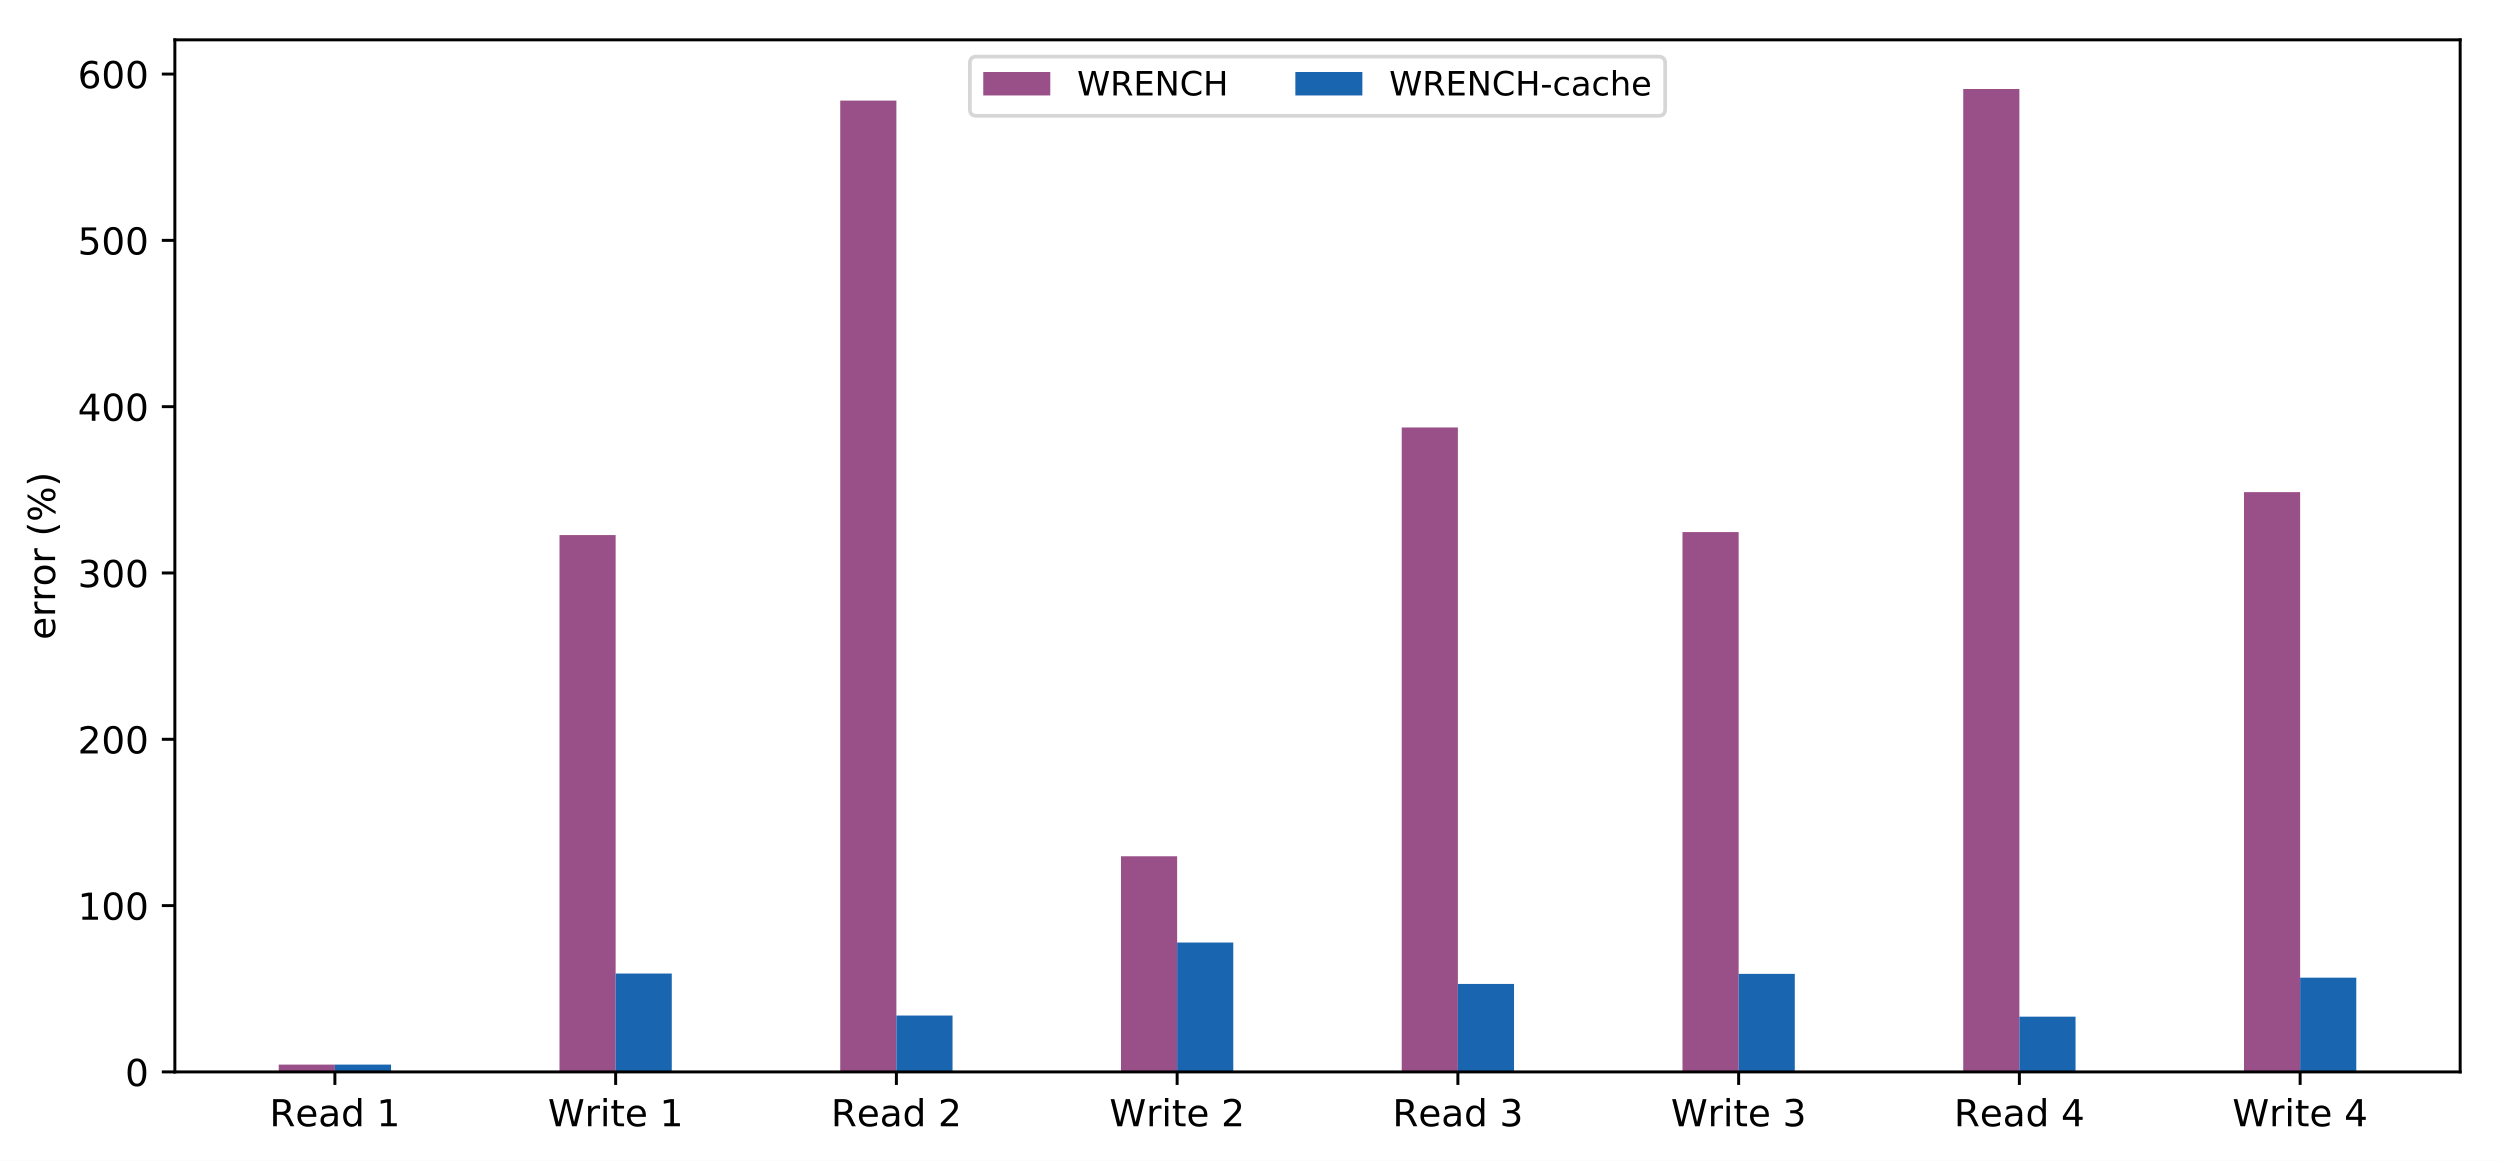
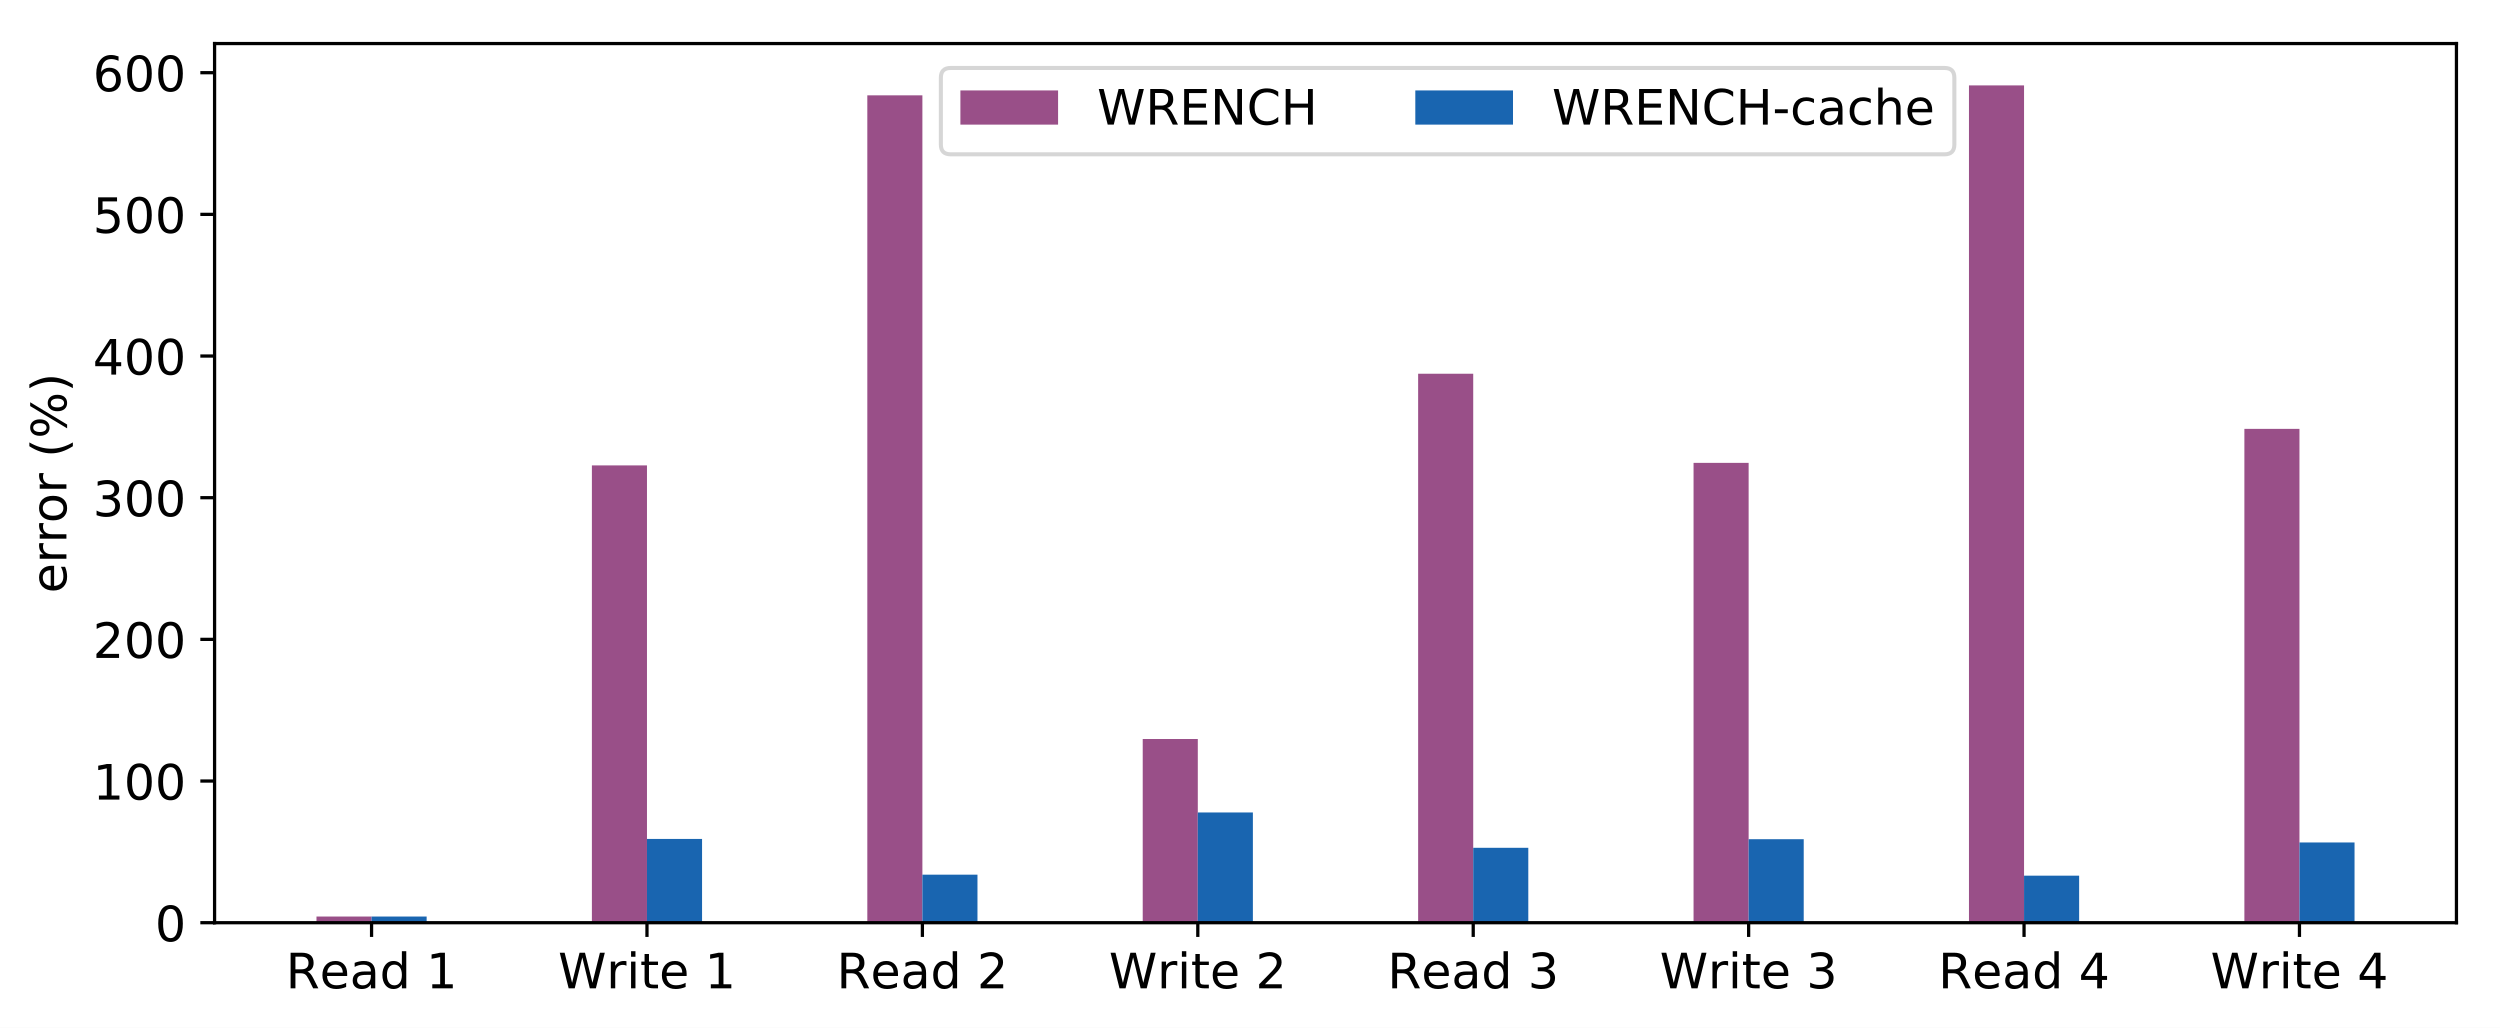
- <svg xmlns="http://www.w3.org/2000/svg" xmlns:xlink="http://www.w3.org/1999/xlink" height="311.778pt" version="1.1" viewBox="0 0 671.466 311.778" width="671.466pt">
+ <svg xmlns="http://www.w3.org/2000/svg" xmlns:xlink="http://www.w3.org/1999/xlink" height="252.514pt" version="1.1" viewBox="0 0 614.219 252.514" width="614.219pt">
  <defs>
    <style type="text/css">
*{stroke-linecap:butt;stroke-linejoin:round;}
  </style>
  </defs>
  <g id="figure_1">
    <g id="patch_1">
-       <path d="M 0 311.778  L 671.466 311.778  L 671.466 0  L 0 0  z " style="fill:#ffffff;" />
+       <path d="M 0 252.514  L 614.219 252.514  L 614.219 0  L 0 0  z " style="fill:#ffffff;" />
    </g>
    <g id="axes_1">
      <g id="patch_2">
-         <path d="M 46.966 287.9  L 660.766 287.9  L 660.766 10.7  L 46.966 10.7  z " style="fill:#ffffff;" />
+         <path d="M 52.719 226.7  L 603.519 226.7  L 603.519 10.7  L 52.719 10.7  z " style="fill:#ffffff;" />
      </g>
      <g id="patch_3">
-         <path clip-path="url(#p1fbcb87845)" d="M 74.866 287.9  L 89.947 287.9  L 89.947 285.944  L 74.866 285.944  z " style="fill:#994f88;" />
+         <path clip-path="url(#pc943f8a62c)" d="M 77.755 226.7  L 91.288 226.7  L 91.288 225.176  L 77.755 225.176  z " style="fill:#994f88;" />
      </g>
      <g id="patch_4">
-         <path clip-path="url(#p1fbcb87845)" d="M 150.271 287.9  L 165.352 287.9  L 165.352 143.708  L 150.271 143.708  z " style="fill:#994f88;" />
+         <path clip-path="url(#pc943f8a62c)" d="M 145.421 226.7  L 158.954 226.7  L 158.954 114.342  L 145.421 114.342  z " style="fill:#994f88;" />
      </g>
      <g id="patch_5">
-         <path clip-path="url(#p1fbcb87845)" d="M 225.676 287.9  L 240.758 287.9  L 240.758 27.029  L 225.676 27.029  z " style="fill:#994f88;" />
+         <path clip-path="url(#pc943f8a62c)" d="M 213.087 226.7  L 226.62 226.7  L 226.62 23.424  L 213.087 23.424  z " style="fill:#994f88;" />
      </g>
      <g id="patch_6">
-         <path clip-path="url(#p1fbcb87845)" d="M 301.082 287.9  L 316.163 287.9  L 316.163 229.981  L 301.082 229.981  z " style="fill:#994f88;" />
+         <path clip-path="url(#pc943f8a62c)" d="M 280.753 226.7  L 294.286 226.7  L 294.286 181.568  L 280.753 181.568  z " style="fill:#994f88;" />
      </g>
      <g id="patch_7">
-         <path clip-path="url(#p1fbcb87845)" d="M 376.487 287.9  L 391.568 287.9  L 391.568 114.814  L 376.487 114.814  z " style="fill:#994f88;" />
+         <path clip-path="url(#pc943f8a62c)" d="M 348.419 226.7  L 361.952 226.7  L 361.952 91.828  L 348.419 91.828  z " style="fill:#994f88;" />
      </g>
      <g id="patch_8">
-         <path clip-path="url(#p1fbcb87845)" d="M 451.893 287.9  L 466.974 287.9  L 466.974 142.902  L 451.893 142.902  z " style="fill:#994f88;" />
+         <path clip-path="url(#pc943f8a62c)" d="M 416.084 226.7  L 429.618 226.7  L 429.618 113.715  L 416.084 113.715  z " style="fill:#994f88;" />
      </g>
      <g id="patch_9">
-         <path clip-path="url(#p1fbcb87845)" d="M 527.298 287.9  L 542.379 287.9  L 542.379 23.9  L 527.298 23.9  z " style="fill:#994f88;" />
+         <path clip-path="url(#pc943f8a62c)" d="M 483.75 226.7  L 497.283 226.7  L 497.283 20.986  L 483.75 20.986  z " style="fill:#994f88;" />
      </g>
      <g id="patch_10">
-         <path clip-path="url(#p1fbcb87845)" d="M 602.703 287.9  L 617.785 287.9  L 617.785 132.181  L 602.703 132.181  z " style="fill:#994f88;" />
+         <path clip-path="url(#pc943f8a62c)" d="M 551.416 226.7  L 564.949 226.7  L 564.949 105.36  L 551.416 105.36  z " style="fill:#994f88;" />
      </g>
      <g id="patch_11">
-         <path clip-path="url(#p1fbcb87845)" d="M 89.947 287.9  L 105.028 287.9  L 105.028 285.944  L 89.947 285.944  z " style="fill:#1965b0;" />
+         <path clip-path="url(#pc943f8a62c)" d="M 91.288 226.7  L 104.821 226.7  L 104.821 225.176  L 91.288 225.176  z " style="fill:#1965b0;" />
      </g>
      <g id="patch_12">
-         <path clip-path="url(#p1fbcb87845)" d="M 165.352 287.9  L 180.433 287.9  L 180.433 261.482  L 165.352 261.482  z " style="fill:#1965b0;" />
+         <path clip-path="url(#pc943f8a62c)" d="M 158.954 226.7  L 172.487 226.7  L 172.487 206.115  L 158.954 206.115  z " style="fill:#1965b0;" />
      </g>
      <g id="patch_13">
-         <path clip-path="url(#p1fbcb87845)" d="M 240.758 287.9  L 255.839 287.9  L 255.839 272.757  L 240.758 272.757  z " style="fill:#1965b0;" />
+         <path clip-path="url(#pc943f8a62c)" d="M 226.62 226.7  L 240.153 226.7  L 240.153 214.9  L 226.62 214.9  z " style="fill:#1965b0;" />
      </g>
      <g id="patch_14">
-         <path clip-path="url(#p1fbcb87845)" d="M 316.163 287.9  L 331.244 287.9  L 331.244 253.145  L 316.163 253.145  z " style="fill:#1965b0;" />
+         <path clip-path="url(#pc943f8a62c)" d="M 294.286 226.7  L 307.819 226.7  L 307.819 199.618  L 294.286 199.618  z " style="fill:#1965b0;" />
      </g>
      <g id="patch_15">
-         <path clip-path="url(#p1fbcb87845)" d="M 391.568 287.9  L 406.649 287.9  L 406.649 264.274  L 391.568 264.274  z " style="fill:#1965b0;" />
+         <path clip-path="url(#pc943f8a62c)" d="M 361.952 226.7  L 375.485 226.7  L 375.485 208.29  L 361.952 208.29  z " style="fill:#1965b0;" />
      </g>
      <g id="patch_16">
-         <path clip-path="url(#p1fbcb87845)" d="M 466.974 287.9  L 482.055 287.9  L 482.055 261.56  L 466.974 261.56  z " style="fill:#1965b0;" />
+         <path clip-path="url(#pc943f8a62c)" d="M 429.618 226.7  L 443.151 226.7  L 443.151 206.175  L 429.618 206.175  z " style="fill:#1965b0;" />
      </g>
      <g id="patch_17">
-         <path clip-path="url(#p1fbcb87845)" d="M 542.379 287.9  L 557.46 287.9  L 557.46 273.06  L 542.379 273.06  z " style="fill:#1965b0;" />
+         <path clip-path="url(#pc943f8a62c)" d="M 497.283 226.7  L 510.817 226.7  L 510.817 215.136  L 497.283 215.136  z " style="fill:#1965b0;" />
      </g>
      <g id="patch_18">
-         <path clip-path="url(#p1fbcb87845)" d="M 617.785 287.9  L 632.866 287.9  L 632.866 262.596  L 617.785 262.596  z " style="fill:#1965b0;" />
+         <path clip-path="url(#pc943f8a62c)" d="M 564.949 226.7  L 578.482 226.7  L 578.482 206.983  L 564.949 206.983  z " style="fill:#1965b0;" />
      </g>
      <g id="matplotlib.axis_1">
        <g id="xtick_1">
          <g id="line2d_1">
            <defs>
-               <path d="M 0 0  L 0 3.5  " id="m8507288b8e" style="stroke:#000000;stroke-width:0.8;" />
-             </defs>
-             <g>
-               <use style="stroke:#000000;stroke-width:0.8;" x="89.947" xlink:href="#m8507288b8e" y="287.9" />
+               <path d="M 0 0  L 0 3.5  " id="m9ae3f875f6" style="stroke:#000000;stroke-width:0.8;" />
+             </defs>
+             <g>
+               <use style="stroke:#000000;stroke-width:0.8;" x="91.288" xlink:href="#m9ae3f875f6" y="226.7" />
            </g>
          </g>
          <g id="text_1">
            <defs>
              <path d="M 44.391 34.188  Q 47.562 33.109 50.562 29.594  Q 53.562 26.078 56.594 19.922  L 66.609 0  L 56 0  L 46.688 18.703  Q 43.062 26.031 39.672 28.422  Q 36.281 30.812 30.422 30.812  L 19.672 30.812  L 19.672 0  L 9.812 0  L 9.812 72.906  L 32.078 72.906  Q 44.578 72.906 50.734 67.672  Q 56.891 62.453 56.891 51.906  Q 56.891 45.016 53.688 40.469  Q 50.484 35.938 44.391 34.188  z M 19.672 64.797  L 19.672 38.922  L 32.078 38.922  Q 39.203 38.922 42.844 42.219  Q 46.484 45.516 46.484 51.906  Q 46.484 58.297 42.844 61.547  Q 39.203 64.797 32.078 64.797  z " id="DejaVuSans-82" />
              <path d="M 56.203 29.594  L 56.203 25.203  L 14.891 25.203  Q 15.484 15.922 20.484 11.062  Q 25.484 6.203 34.422 6.203  Q 39.594 6.203 44.453 7.469  Q 49.312 8.734 54.109 11.281  L 54.109 2.781  Q 49.266 0.734 44.188 -0.344  Q 39.109 -1.422 33.891 -1.422  Q 20.797 -1.422 13.156 6.188  Q 5.516 13.812 5.516 26.812  Q 5.516 40.234 12.766 48.109  Q 20.016 56 32.328 56  Q 43.359 56 49.781 48.891  Q 56.203 41.797 56.203 29.594  z M 47.219 32.234  Q 47.125 39.594 43.094 43.984  Q 39.062 48.391 32.422 48.391  Q 24.906 48.391 20.391 44.141  Q 15.875 39.891 15.188 32.172  z " id="DejaVuSans-101" />
              <path d="M 34.281 27.484  Q 23.391 27.484 19.188 25  Q 14.984 22.516 14.984 16.5  Q 14.984 11.719 18.141 8.906  Q 21.297 6.109 26.703 6.109  Q 34.188 6.109 38.703 11.406  Q 43.219 16.703 43.219 25.484  L 43.219 27.484  z M 52.203 31.203  L 52.203 0  L 43.219 0  L 43.219 8.297  Q 40.141 3.328 35.547 0.953  Q 30.953 -1.422 24.312 -1.422  Q 15.922 -1.422 10.953 3.297  Q 6 8.016 6 15.922  Q 6 25.141 12.172 29.828  Q 18.359 34.516 30.609 34.516  L 43.219 34.516  L 43.219 35.406  Q 43.219 41.609 39.141 45  Q 35.062 48.391 27.688 48.391  Q 23 48.391 18.547 47.266  Q 14.109 46.141 10.016 43.891  L 10.016 52.203  Q 14.938 54.109 19.578 55.047  Q 24.219 56 28.609 56  Q 40.484 56 46.344 49.844  Q 52.203 43.703 52.203 31.203  z " id="DejaVuSans-97" />
              <path d="M 45.406 46.391  L 45.406 75.984  L 54.391 75.984  L 54.391 0  L 45.406 0  L 45.406 8.203  Q 42.578 3.328 38.25 0.953  Q 33.938 -1.422 27.875 -1.422  Q 17.969 -1.422 11.734 6.484  Q 5.516 14.406 5.516 27.297  Q 5.516 40.188 11.734 48.094  Q 17.969 56 27.875 56  Q 33.938 56 38.25 53.625  Q 42.578 51.266 45.406 46.391  z M 14.797 27.297  Q 14.797 17.391 18.875 11.75  Q 22.953 6.109 30.078 6.109  Q 37.203 6.109 41.297 11.75  Q 45.406 17.391 45.406 27.297  Q 45.406 37.203 41.297 42.844  Q 37.203 48.484 30.078 48.484  Q 22.953 48.484 18.875 42.844  Q 14.797 37.203 14.797 27.297  z " id="DejaVuSans-100" />
              <path id="DejaVuSans-32" />
              <path d="M 12.406 8.297  L 28.516 8.297  L 28.516 63.922  L 10.984 60.406  L 10.984 69.391  L 28.422 72.906  L 38.281 72.906  L 38.281 8.297  L 54.391 8.297  L 54.391 0  L 12.406 0  z " id="DejaVuSans-49" />
            </defs>
-             <g transform="translate(72.39046 302.4984)scale(0.1 -0.1)">
+             <g transform="translate(70.22078 242.8181)scale(0.12 -0.12)">
              <use xlink:href="#DejaVuSans-82" />
              <use x="69.42" xlink:href="#DejaVuSans-101" />
              <use x="130.943" xlink:href="#DejaVuSans-97" />
              <use x="192.223" xlink:href="#DejaVuSans-100" />
              <use x="255.699" xlink:href="#DejaVuSans-32" />
              <use x="287.486" xlink:href="#DejaVuSans-49" />
            </g>
          </g>
        </g>
        <g id="xtick_2">
          <g id="line2d_2">
            <g>
-               <use style="stroke:#000000;stroke-width:0.8;" x="165.352" xlink:href="#m8507288b8e" y="287.9" />
+               <use style="stroke:#000000;stroke-width:0.8;" x="158.954" xlink:href="#m9ae3f875f6" y="226.7" />
            </g>
          </g>
          <g id="text_2">
            <defs>
              <path d="M 3.328 72.906  L 13.281 72.906  L 28.609 11.281  L 43.891 72.906  L 54.984 72.906  L 70.312 11.281  L 85.594 72.906  L 95.609 72.906  L 77.297 0  L 64.891 0  L 49.516 63.281  L 33.984 0  L 21.578 0  z " id="DejaVuSans-87" />
              <path d="M 41.109 46.297  Q 39.594 47.172 37.812 47.578  Q 36.031 48 33.891 48  Q 26.266 48 22.188 43.047  Q 18.109 38.094 18.109 28.812  L 18.109 0  L 9.078 0  L 9.078 54.688  L 18.109 54.688  L 18.109 46.188  Q 20.953 51.172 25.484 53.578  Q 30.031 56 36.531 56  Q 37.453 56 38.578 55.875  Q 39.703 55.766 41.062 55.516  z " id="DejaVuSans-114" />
              <path d="M 9.422 54.688  L 18.406 54.688  L 18.406 0  L 9.422 0  z M 9.422 75.984  L 18.406 75.984  L 18.406 64.594  L 9.422 64.594  z " id="DejaVuSans-105" />
              <path d="M 18.312 70.219  L 18.312 54.688  L 36.812 54.688  L 36.812 47.703  L 18.312 47.703  L 18.312 18.016  Q 18.312 11.328 20.141 9.422  Q 21.969 7.516 27.594 7.516  L 36.812 7.516  L 36.812 0  L 27.594 0  Q 17.188 0 13.234 3.875  Q 9.281 7.766 9.281 18.016  L 9.281 47.703  L 2.688 47.703  L 2.688 54.688  L 9.281 54.688  L 9.281 70.219  z " id="DejaVuSans-116" />
            </defs>
-             <g transform="translate(147.1599 302.4984)scale(0.1 -0.1)">
+             <g transform="translate(137.1235 242.8181)scale(0.12 -0.12)">
              <use xlink:href="#DejaVuSans-87" />
              <use x="98.814" xlink:href="#DejaVuSans-114" />
              <use x="139.928" xlink:href="#DejaVuSans-105" />
              <use x="167.711" xlink:href="#DejaVuSans-116" />
              <use x="206.92" xlink:href="#DejaVuSans-101" />
              <use x="268.443" xlink:href="#DejaVuSans-32" />
              <use x="300.23" xlink:href="#DejaVuSans-49" />
            </g>
          </g>
        </g>
        <g id="xtick_3">
          <g id="line2d_3">
            <g>
-               <use style="stroke:#000000;stroke-width:0.8;" x="240.758" xlink:href="#m8507288b8e" y="287.9" />
+               <use style="stroke:#000000;stroke-width:0.8;" x="226.62" xlink:href="#m9ae3f875f6" y="226.7" />
            </g>
          </g>
          <g id="text_3">
            <defs>
              <path d="M 19.188 8.297  L 53.609 8.297  L 53.609 0  L 7.328 0  L 7.328 8.297  Q 12.938 14.109 22.625 23.891  Q 32.328 33.688 34.812 36.531  Q 39.547 41.844 41.422 45.531  Q 43.312 49.219 43.312 52.781  Q 43.312 58.594 39.234 62.25  Q 35.156 65.922 28.609 65.922  Q 23.969 65.922 18.812 64.312  Q 13.672 62.703 7.812 59.422  L 7.812 69.391  Q 13.766 71.781 18.938 73  Q 24.125 74.219 28.422 74.219  Q 39.75 74.219 46.484 68.547  Q 53.219 62.891 53.219 53.422  Q 53.219 48.922 51.531 44.891  Q 49.859 40.875 45.406 35.406  Q 44.188 33.984 37.641 27.219  Q 31.109 20.453 19.188 8.297  z " id="DejaVuSans-50" />
            </defs>
-             <g transform="translate(223.2013 302.4984)scale(0.1 -0.1)">
+             <g transform="translate(205.5525 242.8181)scale(0.12 -0.12)">
              <use xlink:href="#DejaVuSans-82" />
              <use x="69.42" xlink:href="#DejaVuSans-101" />
              <use x="130.943" xlink:href="#DejaVuSans-97" />
              <use x="192.223" xlink:href="#DejaVuSans-100" />
              <use x="255.699" xlink:href="#DejaVuSans-32" />
              <use x="287.486" xlink:href="#DejaVuSans-50" />
            </g>
          </g>
        </g>
        <g id="xtick_4">
          <g id="line2d_4">
            <g>
-               <use style="stroke:#000000;stroke-width:0.8;" x="316.163" xlink:href="#m8507288b8e" y="287.9" />
+               <use style="stroke:#000000;stroke-width:0.8;" x="294.286" xlink:href="#m9ae3f875f6" y="226.7" />
            </g>
          </g>
          <g id="text_4">
-             <g transform="translate(297.9707 302.4984)scale(0.1 -0.1)">
+             <g transform="translate(272.4552 242.8181)scale(0.12 -0.12)">
              <use xlink:href="#DejaVuSans-87" />
              <use x="98.814" xlink:href="#DejaVuSans-114" />
              <use x="139.928" xlink:href="#DejaVuSans-105" />
              <use x="167.711" xlink:href="#DejaVuSans-116" />
              <use x="206.92" xlink:href="#DejaVuSans-101" />
              <use x="268.443" xlink:href="#DejaVuSans-32" />
              <use x="300.23" xlink:href="#DejaVuSans-50" />
            </g>
          </g>
        </g>
        <g id="xtick_5">
          <g id="line2d_5">
            <g>
-               <use style="stroke:#000000;stroke-width:0.8;" x="391.568" xlink:href="#m8507288b8e" y="287.9" />
+               <use style="stroke:#000000;stroke-width:0.8;" x="361.952" xlink:href="#m9ae3f875f6" y="226.7" />
            </g>
          </g>
          <g id="text_5">
            <defs>
              <path d="M 40.578 39.312  Q 47.656 37.797 51.625 33  Q 55.609 28.219 55.609 21.188  Q 55.609 10.406 48.188 4.484  Q 40.766 -1.422 27.094 -1.422  Q 22.516 -1.422 17.656 -0.516  Q 12.797 0.391 7.625 2.203  L 7.625 11.719  Q 11.719 9.328 16.594 8.109  Q 21.484 6.891 26.812 6.891  Q 36.078 6.891 40.938 10.547  Q 45.797 14.203 45.797 21.188  Q 45.797 27.641 41.281 31.266  Q 36.766 34.906 28.719 34.906  L 20.219 34.906  L 20.219 43.016  L 29.109 43.016  Q 36.375 43.016 40.234 45.922  Q 44.094 48.828 44.094 54.297  Q 44.094 59.906 40.109 62.906  Q 36.141 65.922 28.719 65.922  Q 24.656 65.922 20.016 65.031  Q 15.375 64.156 9.812 62.312  L 9.812 71.094  Q 15.438 72.656 20.344 73.438  Q 25.25 74.219 29.594 74.219  Q 40.828 74.219 47.359 69.109  Q 53.906 64.016 53.906 55.328  Q 53.906 49.266 50.438 45.094  Q 46.969 40.922 40.578 39.312  z " id="DejaVuSans-51" />
            </defs>
-             <g transform="translate(374.0121 302.4984)scale(0.1 -0.1)">
+             <g transform="translate(340.8842 242.8181)scale(0.12 -0.12)">
              <use xlink:href="#DejaVuSans-82" />
              <use x="69.42" xlink:href="#DejaVuSans-101" />
              <use x="130.943" xlink:href="#DejaVuSans-97" />
              <use x="192.223" xlink:href="#DejaVuSans-100" />
              <use x="255.699" xlink:href="#DejaVuSans-32" />
              <use x="287.486" xlink:href="#DejaVuSans-51" />
            </g>
          </g>
        </g>
        <g id="xtick_6">
          <g id="line2d_6">
            <g>
-               <use style="stroke:#000000;stroke-width:0.8;" x="466.974" xlink:href="#m8507288b8e" y="287.9" />
+               <use style="stroke:#000000;stroke-width:0.8;" x="429.618" xlink:href="#m9ae3f875f6" y="226.7" />
            </g>
          </g>
          <g id="text_6">
-             <g transform="translate(448.7815 302.4984)scale(0.1 -0.1)">
+             <g transform="translate(407.7869 242.8181)scale(0.12 -0.12)">
              <use xlink:href="#DejaVuSans-87" />
              <use x="98.814" xlink:href="#DejaVuSans-114" />
              <use x="139.928" xlink:href="#DejaVuSans-105" />
              <use x="167.711" xlink:href="#DejaVuSans-116" />
              <use x="206.92" xlink:href="#DejaVuSans-101" />
              <use x="268.443" xlink:href="#DejaVuSans-32" />
              <use x="300.23" xlink:href="#DejaVuSans-51" />
            </g>
          </g>
        </g>
        <g id="xtick_7">
          <g id="line2d_7">
            <g>
-               <use style="stroke:#000000;stroke-width:0.8;" x="542.379" xlink:href="#m8507288b8e" y="287.9" />
+               <use style="stroke:#000000;stroke-width:0.8;" x="497.283" xlink:href="#m9ae3f875f6" y="226.7" />
            </g>
          </g>
          <g id="text_7">
            <defs>
              <path d="M 37.797 64.312  L 12.891 25.391  L 37.797 25.391  z M 35.203 72.906  L 47.609 72.906  L 47.609 25.391  L 58.016 25.391  L 58.016 17.188  L 47.609 17.188  L 47.609 0  L 37.797 0  L 37.797 17.188  L 4.891 17.188  L 4.891 26.703  z " id="DejaVuSans-52" />
            </defs>
-             <g transform="translate(524.8229 302.4984)scale(0.1 -0.1)">
+             <g transform="translate(476.2159 242.8181)scale(0.12 -0.12)">
              <use xlink:href="#DejaVuSans-82" />
              <use x="69.42" xlink:href="#DejaVuSans-101" />
              <use x="130.943" xlink:href="#DejaVuSans-97" />
              <use x="192.223" xlink:href="#DejaVuSans-100" />
              <use x="255.699" xlink:href="#DejaVuSans-32" />
              <use x="287.486" xlink:href="#DejaVuSans-52" />
            </g>
          </g>
        </g>
        <g id="xtick_8">
          <g id="line2d_8">
            <g>
-               <use style="stroke:#000000;stroke-width:0.8;" x="617.785" xlink:href="#m8507288b8e" y="287.9" />
+               <use style="stroke:#000000;stroke-width:0.8;" x="564.949" xlink:href="#m9ae3f875f6" y="226.7" />
            </g>
          </g>
          <g id="text_8">
-             <g transform="translate(599.5924 302.4984)scale(0.1 -0.1)">
+             <g transform="translate(543.1186 242.8181)scale(0.12 -0.12)">
              <use xlink:href="#DejaVuSans-87" />
              <use x="98.814" xlink:href="#DejaVuSans-114" />
              <use x="139.928" xlink:href="#DejaVuSans-105" />
              <use x="167.711" xlink:href="#DejaVuSans-116" />
              <use x="206.92" xlink:href="#DejaVuSans-101" />
              <use x="268.443" xlink:href="#DejaVuSans-32" />
              <use x="300.23" xlink:href="#DejaVuSans-52" />
            </g>
          </g>
        </g>
      </g>
      <g id="matplotlib.axis_2">
        <g id="ytick_1">
          <g id="line2d_9">
            <defs>
-               <path d="M 0 0  L -3.5 0  " id="m05fcd6bb6a" style="stroke:#000000;stroke-width:0.8;" />
-             </defs>
-             <g>
-               <use style="stroke:#000000;stroke-width:0.8;" x="46.966" xlink:href="#m05fcd6bb6a" y="287.9" />
+               <path d="M 0 0  L -3.5 0  " id="mcfea92b907" style="stroke:#000000;stroke-width:0.8;" />
+             </defs>
+             <g>
+               <use style="stroke:#000000;stroke-width:0.8;" x="52.719" xlink:href="#mcfea92b907" y="226.7" />
            </g>
          </g>
          <g id="text_9">
            <defs>
              <path d="M 31.781 66.406  Q 24.172 66.406 20.328 58.906  Q 16.5 51.422 16.5 36.375  Q 16.5 21.391 20.328 13.891  Q 24.172 6.391 31.781 6.391  Q 39.453 6.391 43.281 13.891  Q 47.125 21.391 47.125 36.375  Q 47.125 51.422 43.281 58.906  Q 39.453 66.406 31.781 66.406  z M 31.781 74.219  Q 44.047 74.219 50.516 64.516  Q 56.984 54.828 56.984 36.375  Q 56.984 17.969 50.516 8.266  Q 44.047 -1.422 31.781 -1.422  Q 19.531 -1.422 13.062 8.266  Q 6.594 17.969 6.594 36.375  Q 6.594 54.828 13.062 64.516  Q 19.531 74.219 31.781 74.219  z " id="DejaVuSans-48" />
            </defs>
-             <g transform="translate(33.60312 291.6992)scale(0.1 -0.1)">
+             <g transform="translate(38.08375 231.2591)scale(0.12 -0.12)">
              <use xlink:href="#DejaVuSans-48" />
            </g>
          </g>
        </g>
        <g id="ytick_2">
          <g id="line2d_10">
            <g>
-               <use style="stroke:#000000;stroke-width:0.8;" x="46.966" xlink:href="#m05fcd6bb6a" y="243.232" />
+               <use style="stroke:#000000;stroke-width:0.8;" x="52.719" xlink:href="#mcfea92b907" y="191.894" />
            </g>
          </g>
          <g id="text_10">
-             <g transform="translate(20.87813 247.0311)scale(0.1 -0.1)">
+             <g transform="translate(22.81375 196.4527)scale(0.12 -0.12)">
              <use xlink:href="#DejaVuSans-49" />
              <use x="63.623" xlink:href="#DejaVuSans-48" />
              <use x="127.246" xlink:href="#DejaVuSans-48" />
            </g>
          </g>
        </g>
        <g id="ytick_3">
          <g id="line2d_11">
            <g>
-               <use style="stroke:#000000;stroke-width:0.8;" x="46.966" xlink:href="#m05fcd6bb6a" y="198.564" />
+               <use style="stroke:#000000;stroke-width:0.8;" x="52.719" xlink:href="#mcfea92b907" y="157.087" />
            </g>
          </g>
          <g id="text_11">
-             <g transform="translate(20.87813 202.3629)scale(0.1 -0.1)">
+             <g transform="translate(22.81375 161.6464)scale(0.12 -0.12)">
              <use xlink:href="#DejaVuSans-50" />
              <use x="63.623" xlink:href="#DejaVuSans-48" />
              <use x="127.246" xlink:href="#DejaVuSans-48" />
            </g>
          </g>
        </g>
        <g id="ytick_4">
          <g id="line2d_12">
            <g>
-               <use style="stroke:#000000;stroke-width:0.8;" x="46.966" xlink:href="#m05fcd6bb6a" y="153.896" />
+               <use style="stroke:#000000;stroke-width:0.8;" x="52.719" xlink:href="#mcfea92b907" y="122.281" />
            </g>
          </g>
          <g id="text_12">
-             <g transform="translate(20.87813 157.6948)scale(0.1 -0.1)">
+             <g transform="translate(22.81375 126.84)scale(0.12 -0.12)">
              <use xlink:href="#DejaVuSans-51" />
              <use x="63.623" xlink:href="#DejaVuSans-48" />
              <use x="127.246" xlink:href="#DejaVuSans-48" />
            </g>
          </g>
        </g>
        <g id="ytick_5">
          <g id="line2d_13">
            <g>
-               <use style="stroke:#000000;stroke-width:0.8;" x="46.966" xlink:href="#m05fcd6bb6a" y="109.227" />
+               <use style="stroke:#000000;stroke-width:0.8;" x="52.719" xlink:href="#mcfea92b907" y="87.475" />
            </g>
          </g>
          <g id="text_13">
-             <g transform="translate(20.87813 113.0266)scale(0.1 -0.1)">
+             <g transform="translate(22.81375 92.03364)scale(0.12 -0.12)">
              <use xlink:href="#DejaVuSans-52" />
              <use x="63.623" xlink:href="#DejaVuSans-48" />
              <use x="127.246" xlink:href="#DejaVuSans-48" />
            </g>
          </g>
        </g>
        <g id="ytick_6">
          <g id="line2d_14">
            <g>
-               <use style="stroke:#000000;stroke-width:0.8;" x="46.966" xlink:href="#m05fcd6bb6a" y="64.559" />
+               <use style="stroke:#000000;stroke-width:0.8;" x="52.719" xlink:href="#mcfea92b907" y="52.668" />
            </g>
          </g>
          <g id="text_14">
            <defs>
              <path d="M 10.797 72.906  L 49.516 72.906  L 49.516 64.594  L 19.828 64.594  L 19.828 46.734  Q 21.969 47.469 24.109 47.828  Q 26.266 48.188 28.422 48.188  Q 40.625 48.188 47.75 41.5  Q 54.891 34.812 54.891 23.391  Q 54.891 11.625 47.562 5.094  Q 40.234 -1.422 26.906 -1.422  Q 22.312 -1.422 17.547 -0.641  Q 12.797 0.141 7.719 1.703  L 7.719 11.625  Q 12.109 9.234 16.797 8.062  Q 21.484 6.891 26.703 6.891  Q 35.156 6.891 40.078 11.328  Q 45.016 15.766 45.016 23.391  Q 45.016 31 40.078 35.438  Q 35.156 39.891 26.703 39.891  Q 22.75 39.891 18.812 39.016  Q 14.891 38.141 10.797 36.281  z " id="DejaVuSans-53" />
            </defs>
-             <g transform="translate(20.87813 68.35844)scale(0.1 -0.1)">
+             <g transform="translate(22.81375 57.22729)scale(0.12 -0.12)">
              <use xlink:href="#DejaVuSans-53" />
              <use x="63.623" xlink:href="#DejaVuSans-48" />
              <use x="127.246" xlink:href="#DejaVuSans-48" />
            </g>
          </g>
        </g>
        <g id="ytick_7">
          <g id="line2d_15">
            <g>
-               <use style="stroke:#000000;stroke-width:0.8;" x="46.966" xlink:href="#m05fcd6bb6a" y="19.891" />
+               <use style="stroke:#000000;stroke-width:0.8;" x="52.719" xlink:href="#mcfea92b907" y="17.862" />
            </g>
          </g>
          <g id="text_15">
            <defs>
              <path d="M 33.016 40.375  Q 26.375 40.375 22.484 35.828  Q 18.609 31.297 18.609 23.391  Q 18.609 15.531 22.484 10.953  Q 26.375 6.391 33.016 6.391  Q 39.656 6.391 43.531 10.953  Q 47.406 15.531 47.406 23.391  Q 47.406 31.297 43.531 35.828  Q 39.656 40.375 33.016 40.375  z M 52.594 71.297  L 52.594 62.312  Q 48.875 64.062 45.094 64.984  Q 41.312 65.922 37.594 65.922  Q 27.828 65.922 22.672 59.328  Q 17.531 52.734 16.797 39.406  Q 19.672 43.656 24.016 45.922  Q 28.375 48.188 33.594 48.188  Q 44.578 48.188 50.953 41.516  Q 57.328 34.859 57.328 23.391  Q 57.328 12.156 50.688 5.359  Q 44.047 -1.422 33.016 -1.422  Q 20.359 -1.422 13.672 8.266  Q 6.984 17.969 6.984 36.375  Q 6.984 53.656 15.188 63.938  Q 23.391 74.219 37.203 74.219  Q 40.922 74.219 44.703 73.484  Q 48.484 72.75 52.594 71.297  z " id="DejaVuSans-54" />
            </defs>
-             <g transform="translate(20.87813 23.69028)scale(0.1 -0.1)">
+             <g transform="translate(22.81375 22.42093)scale(0.12 -0.12)">
              <use xlink:href="#DejaVuSans-54" />
              <use x="63.623" xlink:href="#DejaVuSans-48" />
              <use x="127.246" xlink:href="#DejaVuSans-48" />
            </g>
          </g>
        </g>
        <g id="text_16">
          <defs>
            <path d="M 30.609 48.391  Q 23.391 48.391 19.188 42.75  Q 14.984 37.109 14.984 27.297  Q 14.984 17.484 19.156 11.844  Q 23.344 6.203 30.609 6.203  Q 37.797 6.203 41.984 11.859  Q 46.188 17.531 46.188 27.297  Q 46.188 37.016 41.984 42.703  Q 37.797 48.391 30.609 48.391  z M 30.609 56  Q 42.328 56 49.016 48.375  Q 55.719 40.766 55.719 27.297  Q 55.719 13.875 49.016 6.219  Q 42.328 -1.422 30.609 -1.422  Q 18.844 -1.422 12.172 6.219  Q 5.516 13.875 5.516 27.297  Q 5.516 40.766 12.172 48.375  Q 18.844 56 30.609 56  z " id="DejaVuSans-111" />
            <path d="M 31 75.875  Q 24.469 64.656 21.281 53.656  Q 18.109 42.672 18.109 31.391  Q 18.109 20.125 21.312 9.062  Q 24.516 -2 31 -13.188  L 23.188 -13.188  Q 15.875 -1.703 12.234 9.375  Q 8.594 20.453 8.594 31.391  Q 8.594 42.281 12.203 53.312  Q 15.828 64.359 23.188 75.875  z " id="DejaVuSans-40" />
            <path d="M 72.703 32.078  Q 68.453 32.078 66.031 28.469  Q 63.625 24.859 63.625 18.406  Q 63.625 12.062 66.031 8.422  Q 68.453 4.781 72.703 4.781  Q 76.859 4.781 79.266 8.422  Q 81.688 12.062 81.688 18.406  Q 81.688 24.812 79.266 28.438  Q 76.859 32.078 72.703 32.078  z M 72.703 38.281  Q 80.422 38.281 84.953 32.906  Q 89.5 27.547 89.5 18.406  Q 89.5 9.281 84.938 3.922  Q 80.375 -1.422 72.703 -1.422  Q 64.891 -1.422 60.344 3.922  Q 55.812 9.281 55.812 18.406  Q 55.812 27.594 60.375 32.938  Q 64.938 38.281 72.703 38.281  z M 22.312 68.016  Q 18.109 68.016 15.688 64.375  Q 13.281 60.75 13.281 54.391  Q 13.281 47.953 15.672 44.328  Q 18.062 40.719 22.312 40.719  Q 26.562 40.719 28.969 44.328  Q 31.391 47.953 31.391 54.391  Q 31.391 60.688 28.953 64.344  Q 26.516 68.016 22.312 68.016  z M 66.406 74.219  L 74.219 74.219  L 28.609 -1.422  L 20.797 -1.422  z M 22.312 74.219  Q 30.031 74.219 34.609 68.875  Q 39.203 63.531 39.203 54.391  Q 39.203 45.172 34.641 39.844  Q 30.078 34.516 22.312 34.516  Q 14.547 34.516 10.031 39.859  Q 5.516 45.219 5.516 54.391  Q 5.516 63.484 10.047 68.844  Q 14.594 74.219 22.312 74.219  z " id="DejaVuSans-37" />
            <path d="M 8.016 75.875  L 15.828 75.875  Q 23.141 64.359 26.781 53.312  Q 30.422 42.281 30.422 31.391  Q 30.422 20.453 26.781 9.375  Q 23.141 -1.703 15.828 -13.188  L 8.016 -13.188  Q 14.5 -2 17.703 9.062  Q 20.906 20.125 20.906 31.391  Q 20.906 42.672 17.703 53.656  Q 14.5 64.656 8.016 75.875  z " id="DejaVuSans-41" />
          </defs>
-           <g transform="translate(14.79844 171.8414)rotate(-90)scale(0.1 -0.1)">
+           <g transform="translate(16.31812 145.7497)rotate(-90)scale(0.12 -0.12)">
            <use xlink:href="#DejaVuSans-101" />
            <use x="61.523" xlink:href="#DejaVuSans-114" />
            <use x="102.621" xlink:href="#DejaVuSans-114" />
            <use x="143.703" xlink:href="#DejaVuSans-111" />
            <use x="204.885" xlink:href="#DejaVuSans-114" />
            <use x="245.998" xlink:href="#DejaVuSans-32" />
            <use x="277.785" xlink:href="#DejaVuSans-40" />
            <use x="316.799" xlink:href="#DejaVuSans-37" />
            <use x="411.818" xlink:href="#DejaVuSans-41" />
          </g>
        </g>
      </g>
      <g id="patch_19">
-         <path d="M 46.966 287.9  L 46.966 10.7  " style="fill:none;stroke:#000000;stroke-linecap:square;stroke-linejoin:miter;stroke-width:0.8;" />
+         <path d="M 52.719 226.7  L 52.719 10.7  " style="fill:none;stroke:#000000;stroke-linecap:square;stroke-linejoin:miter;stroke-width:0.8;" />
      </g>
      <g id="patch_20">
-         <path d="M 660.766 287.9  L 660.766 10.7  " style="fill:none;stroke:#000000;stroke-linecap:square;stroke-linejoin:miter;stroke-width:0.8;" />
+         <path d="M 603.519 226.7  L 603.519 10.7  " style="fill:none;stroke:#000000;stroke-linecap:square;stroke-linejoin:miter;stroke-width:0.8;" />
      </g>
      <g id="patch_21">
-         <path d="M 46.966 287.9  L 660.766 287.9  " style="fill:none;stroke:#000000;stroke-linecap:square;stroke-linejoin:miter;stroke-width:0.8;" />
+         <path d="M 52.719 226.7  L 603.519 226.7  " style="fill:none;stroke:#000000;stroke-linecap:square;stroke-linejoin:miter;stroke-width:0.8;" />
      </g>
      <g id="patch_22">
-         <path d="M 46.966 10.7  L 660.766 10.7  " style="fill:none;stroke:#000000;stroke-linecap:square;stroke-linejoin:miter;stroke-width:0.8;" />
+         <path d="M 52.719 10.7  L 603.519 10.7  " style="fill:none;stroke:#000000;stroke-linecap:square;stroke-linejoin:miter;stroke-width:0.8;" />
      </g>
      <g id="legend_1">
        <g id="patch_23">
-           <path d="M 262.29 31.11  L 445.441 31.11  Q 447.241 31.11 447.241 29.31  L 447.241 17  Q 447.241 15.2 445.441 15.2  L 262.29 15.2  Q 260.49 15.2 260.49 17  L 260.49 29.31  Q 260.49 31.11 262.29 31.11  z " style="fill:#ffffff;opacity:0.8;stroke:#cccccc;stroke-linejoin:miter;" />
+           <path d="M 233.558 37.914  L 477.76 37.914  Q 480.16 37.914 480.16 35.514  L 480.16 19.1  Q 480.16 16.7 477.76 16.7  L 233.558 16.7  Q 231.158 16.7 231.158 19.1  L 231.158 35.514  Q 231.158 37.914 233.558 37.914  z " style="fill:#ffffff;opacity:0.8;stroke:#cccccc;stroke-linejoin:miter;" />
        </g>
        <g id="patch_24">
-           <path d="M 264.09 25.639  L 282.09 25.639  L 282.09 19.339  L 264.09 19.339  z " style="fill:#994f88;" />
+           <path d="M 235.958 30.618  L 259.958 30.618  L 259.958 22.218  L 235.958 22.218  z " style="fill:#994f88;" />
        </g>
        <g id="text_17">
          <defs>
            <path d="M 9.812 72.906  L 55.906 72.906  L 55.906 64.594  L 19.672 64.594  L 19.672 43.016  L 54.391 43.016  L 54.391 34.719  L 19.672 34.719  L 19.672 8.297  L 56.781 8.297  L 56.781 0  L 9.812 0  z " id="DejaVuSans-69" />
            <path d="M 9.812 72.906  L 23.094 72.906  L 55.422 11.922  L 55.422 72.906  L 64.984 72.906  L 64.984 0  L 51.703 0  L 19.391 60.984  L 19.391 0  L 9.812 0  z " id="DejaVuSans-78" />
            <path d="M 64.406 67.281  L 64.406 56.891  Q 59.422 61.531 53.781 63.812  Q 48.141 66.109 41.797 66.109  Q 29.297 66.109 22.656 58.469  Q 16.016 50.828 16.016 36.375  Q 16.016 21.969 22.656 14.328  Q 29.297 6.688 41.797 6.688  Q 48.141 6.688 53.781 8.984  Q 59.422 11.281 64.406 15.922  L 64.406 5.609  Q 59.234 2.094 53.438 0.328  Q 47.656 -1.422 41.219 -1.422  Q 24.656 -1.422 15.125 8.703  Q 5.609 18.844 5.609 36.375  Q 5.609 53.953 15.125 64.078  Q 24.656 74.219 41.219 74.219  Q 47.75 74.219 53.531 72.484  Q 59.328 70.75 64.406 67.281  z " id="DejaVuSans-67" />
            <path d="M 9.812 72.906  L 19.672 72.906  L 19.672 43.016  L 55.516 43.016  L 55.516 72.906  L 65.375 72.906  L 65.375 0  L 55.516 0  L 55.516 34.719  L 19.672 34.719  L 19.672 0  L 9.812 0  z " id="DejaVuSans-72" />
          </defs>
-           <g transform="translate(289.2899 25.63859)scale(0.09 -0.09)">
+           <g transform="translate(269.5578 30.61812)scale(0.12 -0.12)">
            <use xlink:href="#DejaVuSans-87" />
            <use x="98.877" xlink:href="#DejaVuSans-82" />
            <use x="168.359" xlink:href="#DejaVuSans-69" />
            <use x="231.543" xlink:href="#DejaVuSans-78" />
            <use x="306.348" xlink:href="#DejaVuSans-67" />
            <use x="376.172" xlink:href="#DejaVuSans-72" />
          </g>
        </g>
        <g id="patch_25">
-           <path d="M 347.915 25.639  L 365.915 25.639  L 365.915 19.339  L 347.915 19.339  z " style="fill:#1965b0;" />
+           <path d="M 347.725 30.618  L 371.725 30.618  L 371.725 22.218  L 347.725 22.218  z " style="fill:#1965b0;" />
        </g>
        <g id="text_18">
          <defs>
            <path d="M 4.891 31.391  L 31.203 31.391  L 31.203 23.391  L 4.891 23.391  z " id="DejaVuSans-45" />
            <path d="M 48.781 52.594  L 48.781 44.188  Q 44.969 46.297 41.141 47.344  Q 37.312 48.391 33.406 48.391  Q 24.656 48.391 19.812 42.844  Q 14.984 37.312 14.984 27.297  Q 14.984 17.281 19.812 11.734  Q 24.656 6.203 33.406 6.203  Q 37.312 6.203 41.141 7.25  Q 44.969 8.297 48.781 10.406  L 48.781 2.094  Q 45.016 0.344 40.984 -0.531  Q 36.969 -1.422 32.422 -1.422  Q 20.062 -1.422 12.781 6.344  Q 5.516 14.109 5.516 27.297  Q 5.516 40.672 12.859 48.328  Q 20.219 56 33.016 56  Q 37.156 56 41.109 55.141  Q 45.062 54.297 48.781 52.594  z " id="DejaVuSans-99" />
            <path d="M 54.891 33.016  L 54.891 0  L 45.906 0  L 45.906 32.719  Q 45.906 40.484 42.875 44.328  Q 39.844 48.188 33.797 48.188  Q 26.516 48.188 22.312 43.547  Q 18.109 38.922 18.109 30.906  L 18.109 0  L 9.078 0  L 9.078 75.984  L 18.109 75.984  L 18.109 46.188  Q 21.344 51.125 25.703 53.562  Q 30.078 56 35.797 56  Q 45.219 56 50.047 50.172  Q 54.891 44.344 54.891 33.016  z " id="DejaVuSans-104" />
          </defs>
-           <g transform="translate(373.1151 25.63859)scale(0.09 -0.09)">
+           <g transform="translate(381.3247 30.61812)scale(0.12 -0.12)">
            <use xlink:href="#DejaVuSans-87" />
            <use x="98.877" xlink:href="#DejaVuSans-82" />
            <use x="168.359" xlink:href="#DejaVuSans-69" />
            <use x="231.543" xlink:href="#DejaVuSans-78" />
            <use x="306.348" xlink:href="#DejaVuSans-67" />
            <use x="376.172" xlink:href="#DejaVuSans-72" />
            <use x="451.367" xlink:href="#DejaVuSans-45" />
            <use x="487.451" xlink:href="#DejaVuSans-99" />
            <use x="542.432" xlink:href="#DejaVuSans-97" />
            <use x="603.711" xlink:href="#DejaVuSans-99" />
            <use x="658.691" xlink:href="#DejaVuSans-104" />
            <use x="722.07" xlink:href="#DejaVuSans-101" />
          </g>
        </g>
      </g>
    </g>
  </g>
  <defs>
-     <clipPath id="p1fbcb87845">
-       <rect height="277.2" width="613.8" x="46.966" y="10.7" />
+     <clipPath id="pc943f8a62c">
+       <rect height="216" width="550.8" x="52.719" y="10.7" />
    </clipPath>
  </defs>
</svg>
